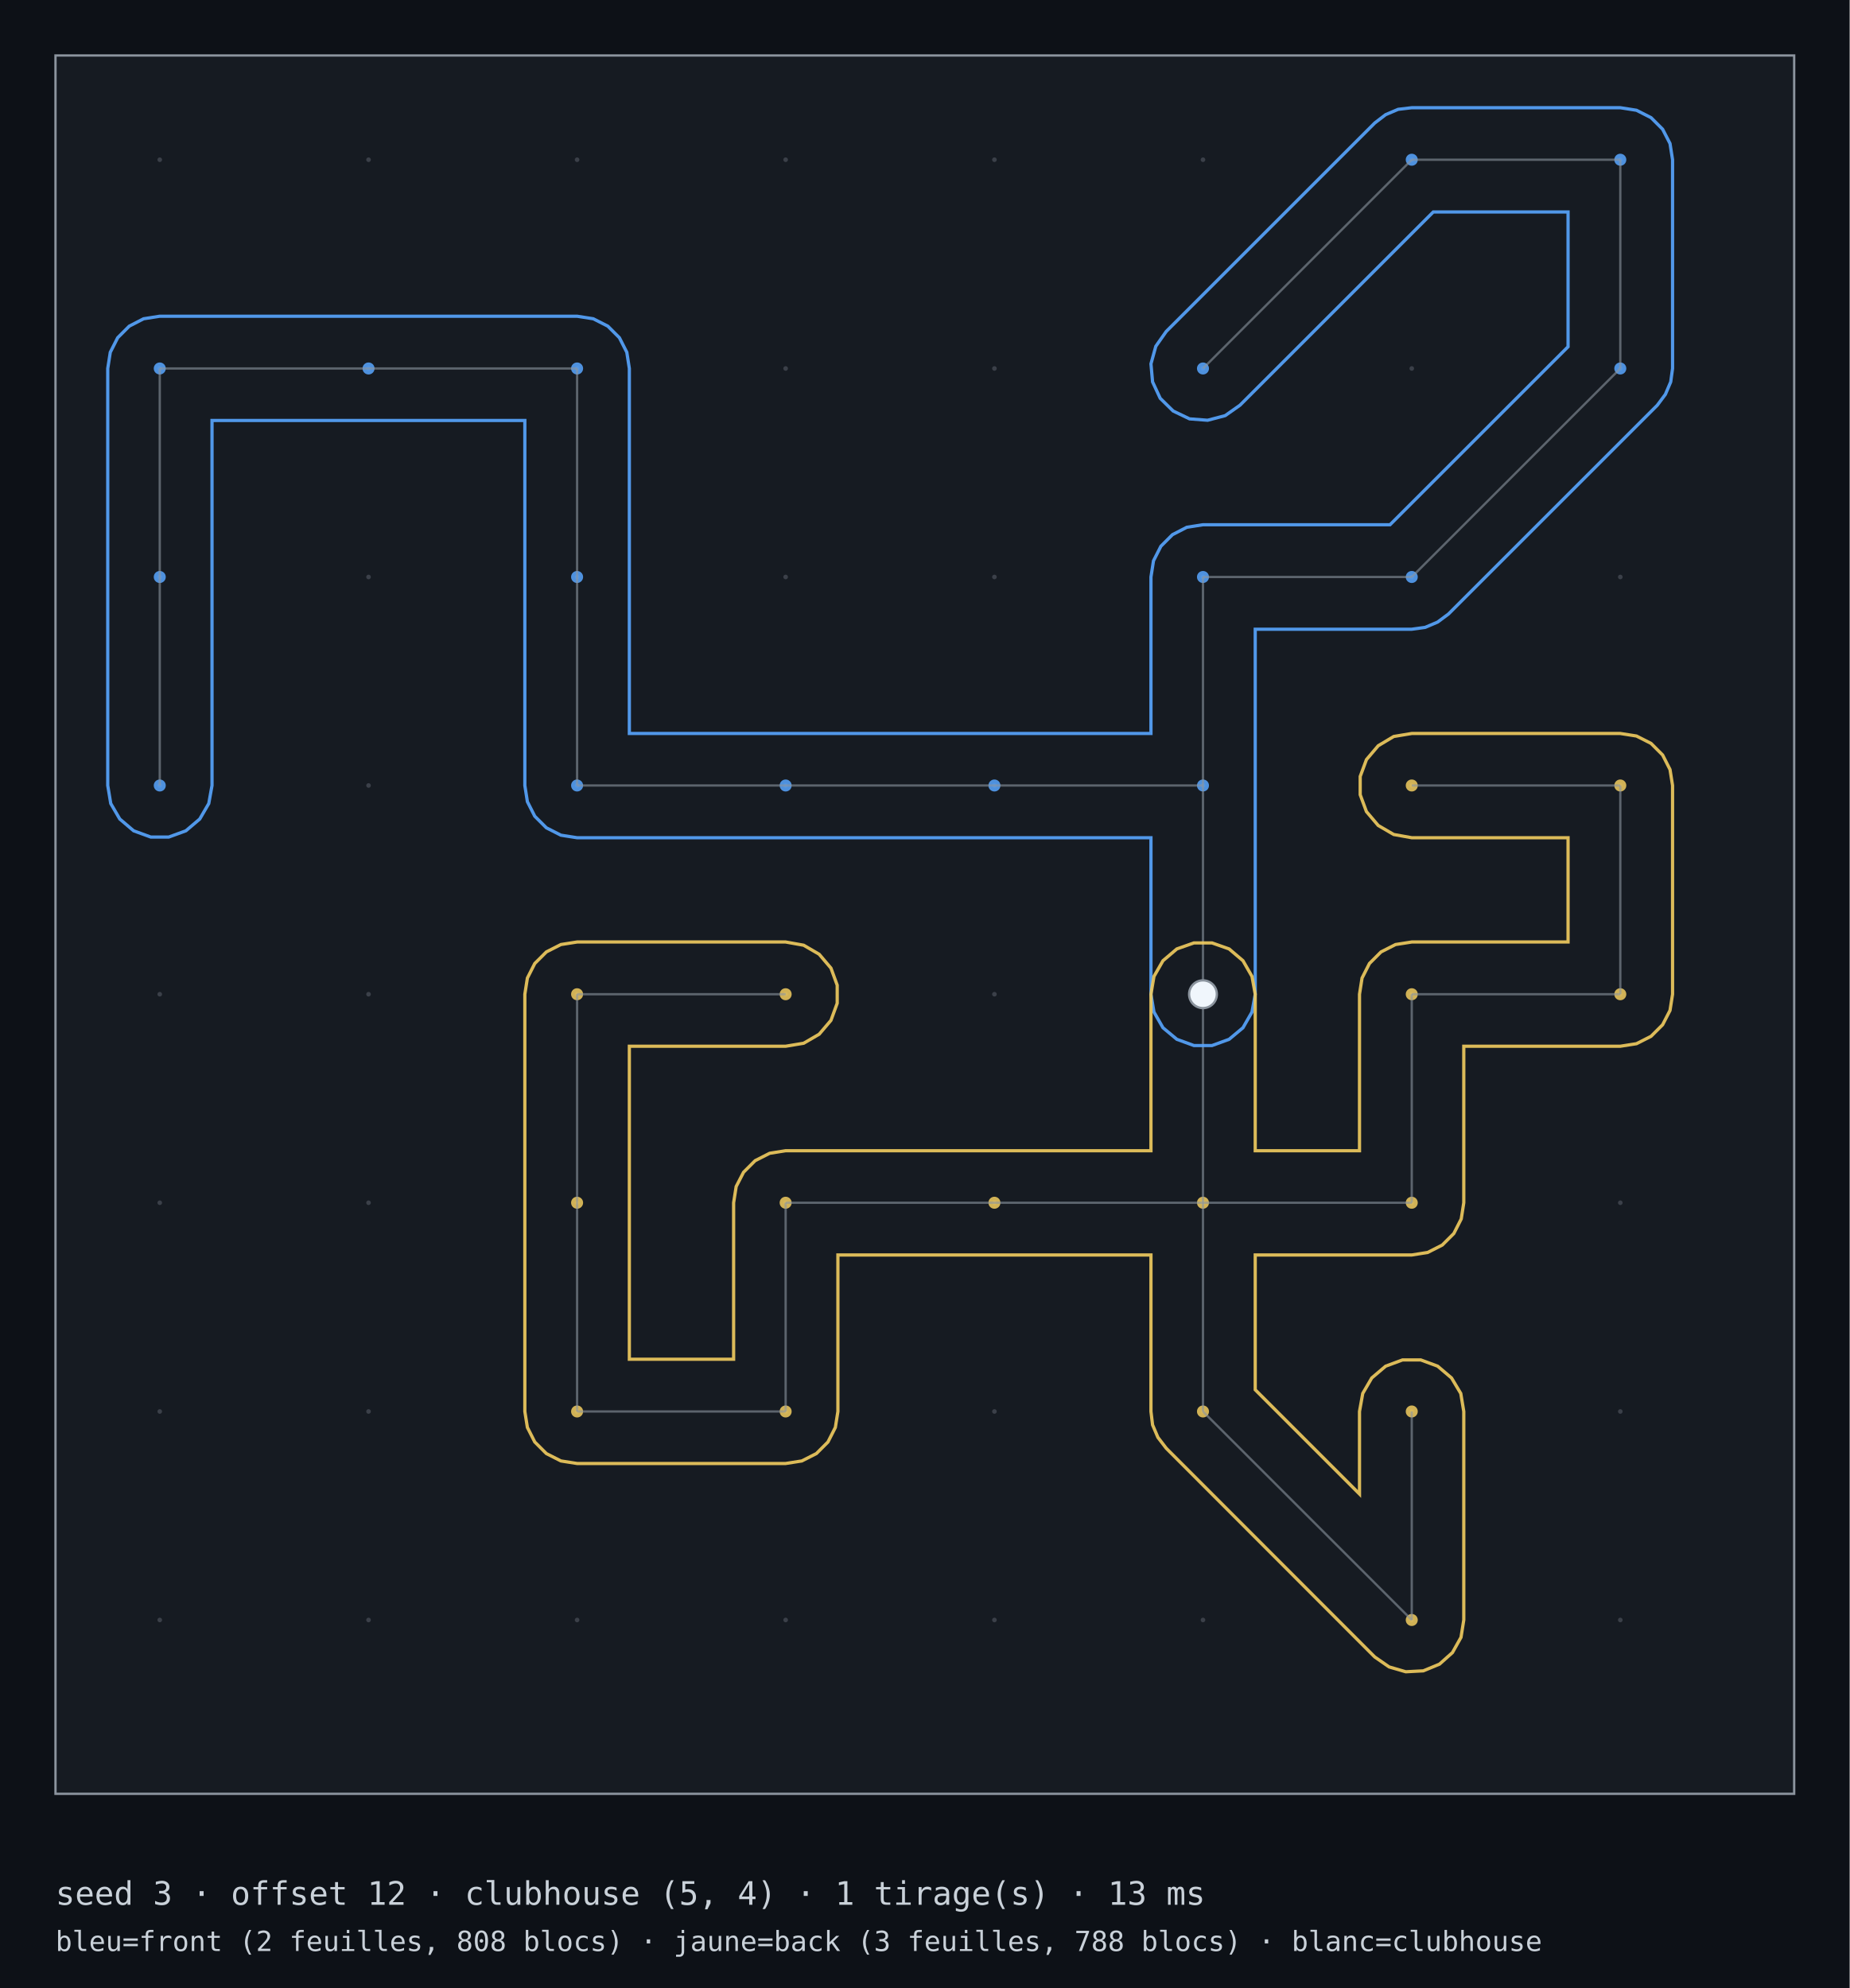
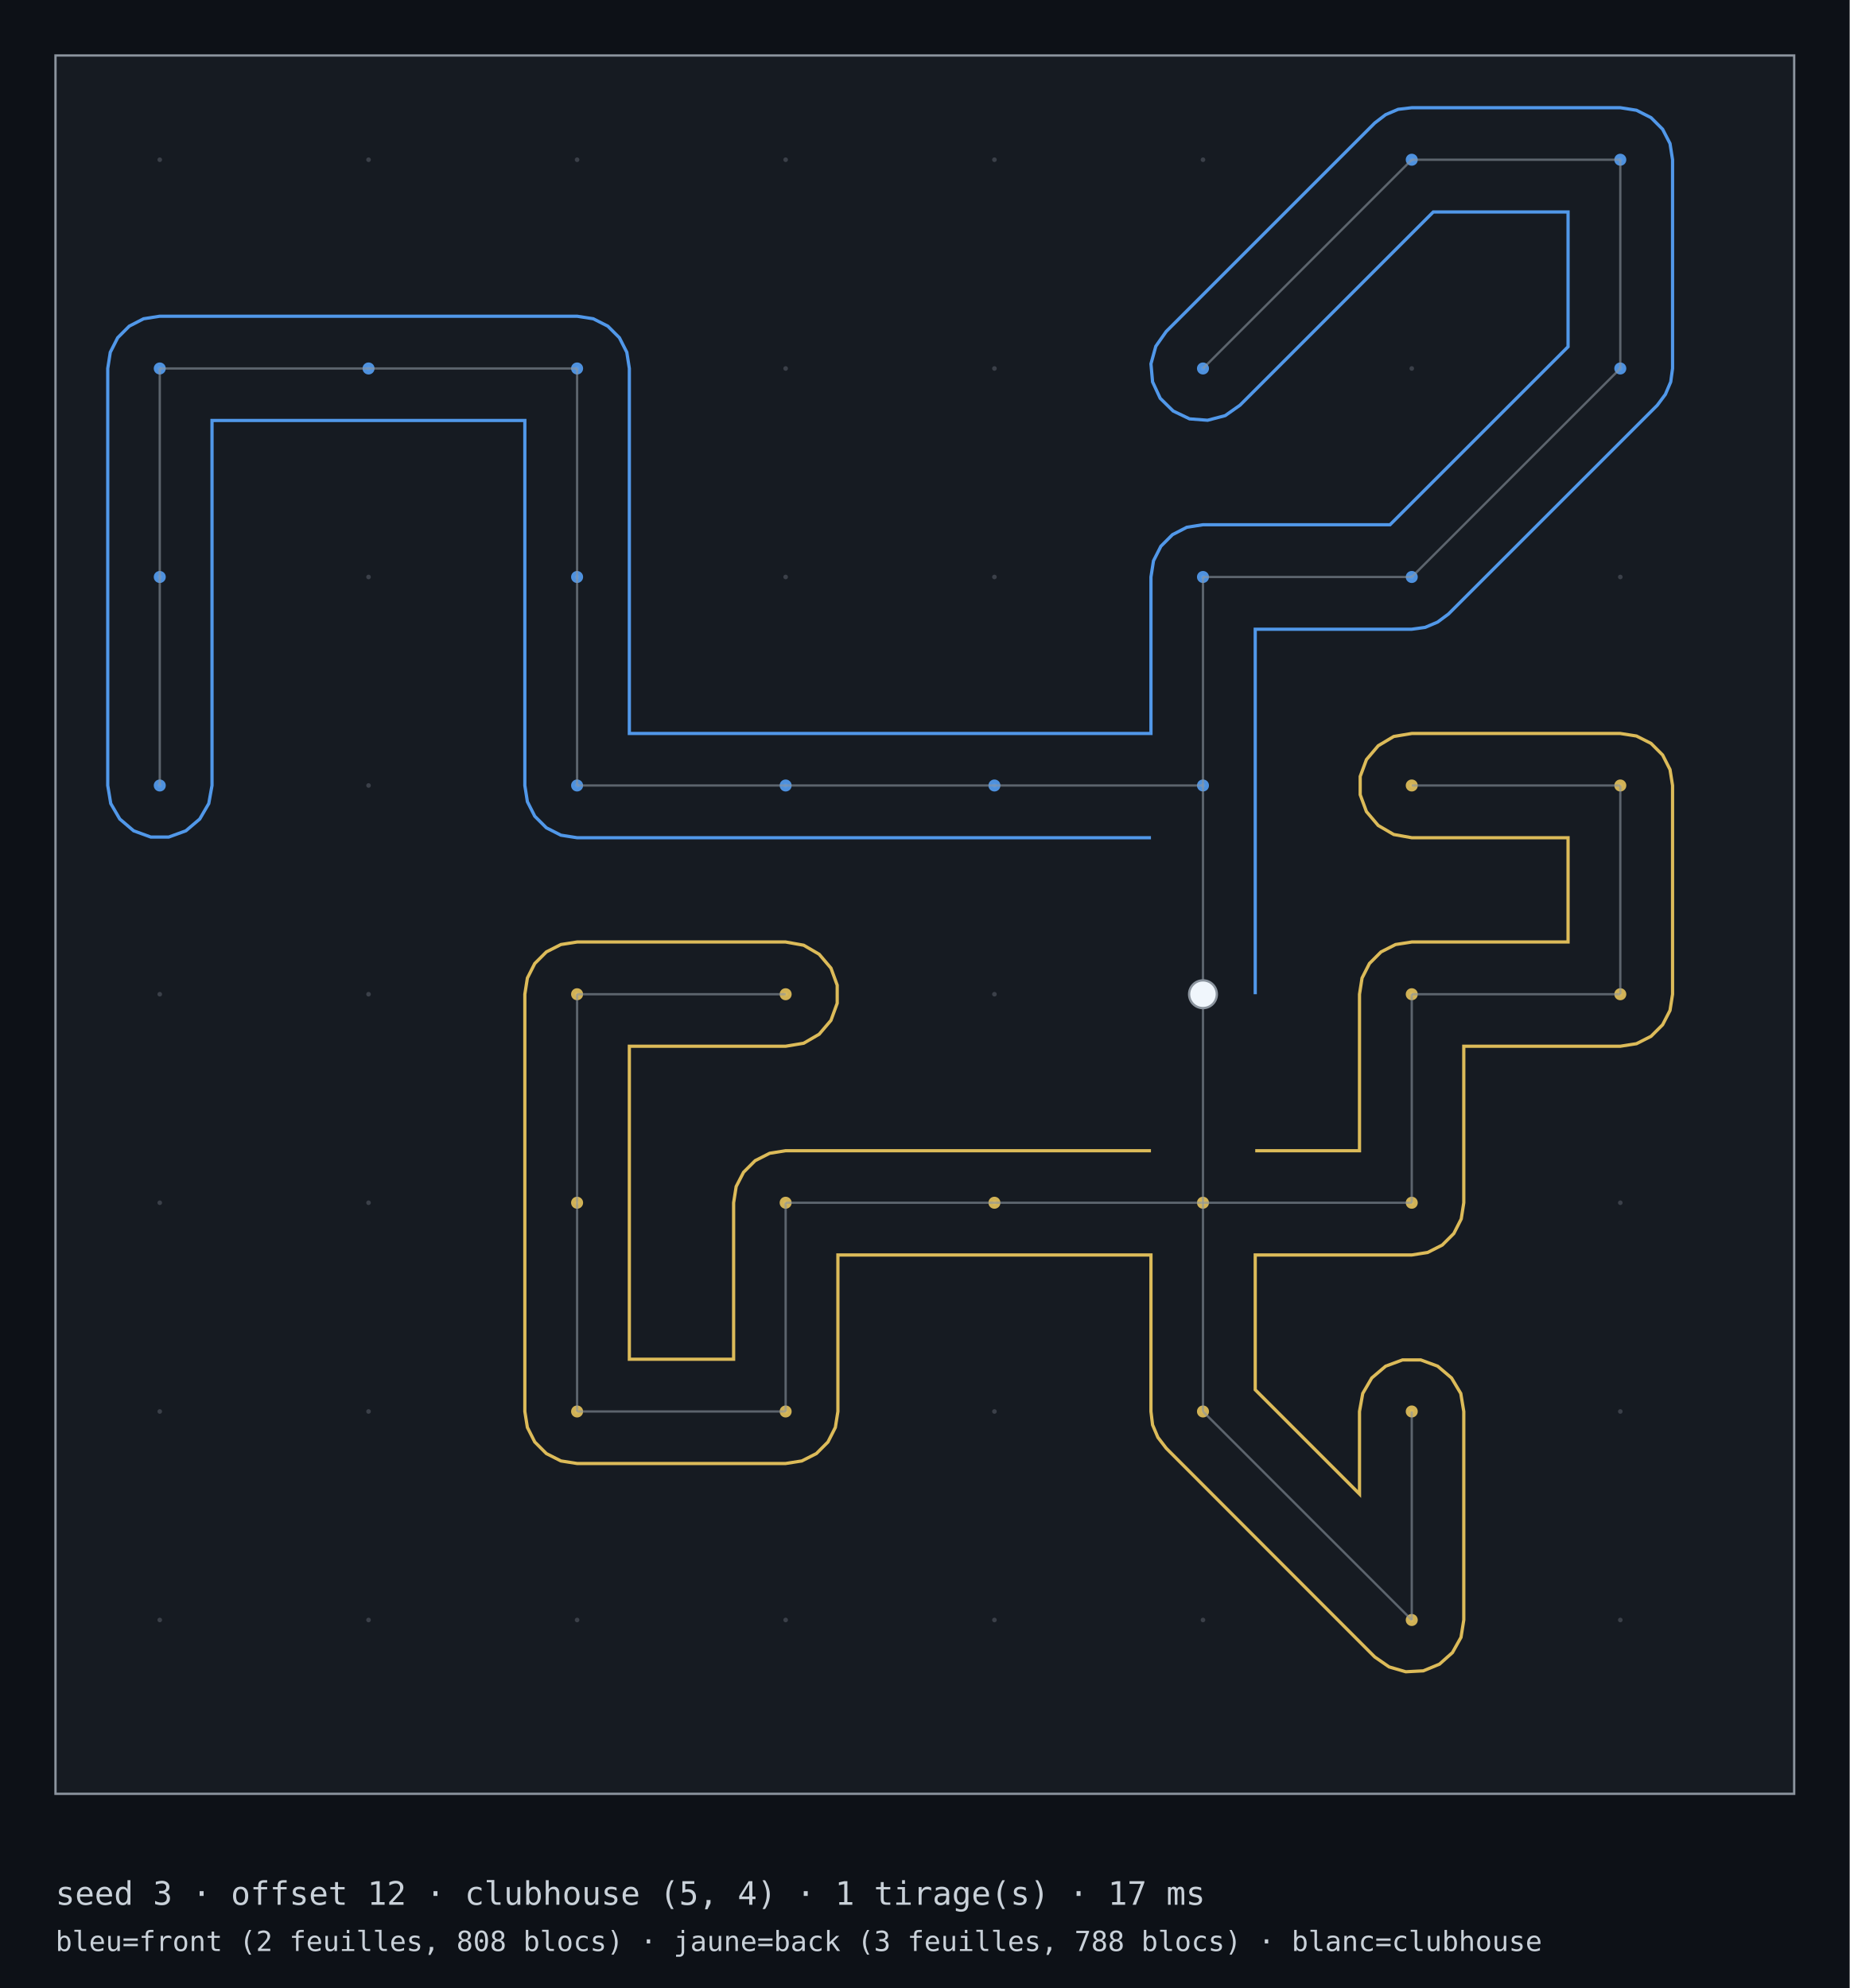
<svg xmlns="http://www.w3.org/2000/svg" width="800" height="860">
  <rect width="100%" height="100%" fill="#0d1117" />
  <rect x="24" y="24" width="752.0" height="752.0" fill="#161b22" stroke="#8b949e" />
  <style>text{font-family:monospace;fill:#c9d1d9}</style>
  <circle cx="69.1" cy="69.1" r="1.0" fill="#3b4049" />
  <circle cx="69.1" cy="159.4" r="1.0" fill="#3b4049" />
  <circle cx="69.1" cy="249.6" r="1.0" fill="#3b4049" />
  <circle cx="69.1" cy="339.8" r="1.0" fill="#3b4049" />
  <circle cx="69.1" cy="430.1" r="1.0" fill="#3b4049" />
  <circle cx="69.1" cy="520.3" r="1.0" fill="#3b4049" />
  <circle cx="69.1" cy="610.6" r="1.0" fill="#3b4049" />
  <circle cx="69.1" cy="700.8" r="1.0" fill="#3b4049" />
  <circle cx="159.4" cy="69.1" r="1.0" fill="#3b4049" />
  <circle cx="159.4" cy="159.4" r="1.0" fill="#3b4049" />
  <circle cx="159.4" cy="249.6" r="1.0" fill="#3b4049" />
  <circle cx="159.4" cy="339.8" r="1.0" fill="#3b4049" />
  <circle cx="159.4" cy="430.1" r="1.0" fill="#3b4049" />
  <circle cx="159.4" cy="520.3" r="1.0" fill="#3b4049" />
  <circle cx="159.4" cy="610.6" r="1.0" fill="#3b4049" />
  <circle cx="159.4" cy="700.8" r="1.0" fill="#3b4049" />
  <circle cx="249.6" cy="69.1" r="1.0" fill="#3b4049" />
  <circle cx="249.6" cy="159.4" r="1.0" fill="#3b4049" />
  <circle cx="249.6" cy="249.6" r="1.0" fill="#3b4049" />
  <circle cx="249.6" cy="339.8" r="1.0" fill="#3b4049" />
  <circle cx="249.6" cy="430.1" r="1.0" fill="#3b4049" />
  <circle cx="249.6" cy="520.3" r="1.0" fill="#3b4049" />
  <circle cx="249.6" cy="610.6" r="1.0" fill="#3b4049" />
  <circle cx="249.6" cy="700.8" r="1.0" fill="#3b4049" />
  <circle cx="339.8" cy="69.1" r="1.0" fill="#3b4049" />
  <circle cx="339.8" cy="159.4" r="1.0" fill="#3b4049" />
  <circle cx="339.8" cy="249.6" r="1.0" fill="#3b4049" />
  <circle cx="339.8" cy="339.8" r="1.0" fill="#3b4049" />
  <circle cx="339.8" cy="430.1" r="1.0" fill="#3b4049" />
  <circle cx="339.8" cy="520.3" r="1.0" fill="#3b4049" />
  <circle cx="339.8" cy="610.6" r="1.0" fill="#3b4049" />
  <circle cx="339.8" cy="700.8" r="1.0" fill="#3b4049" />
  <circle cx="430.1" cy="69.1" r="1.0" fill="#3b4049" />
  <circle cx="430.1" cy="159.4" r="1.0" fill="#3b4049" />
  <circle cx="430.1" cy="249.6" r="1.0" fill="#3b4049" />
  <circle cx="430.1" cy="339.8" r="1.0" fill="#3b4049" />
  <circle cx="430.1" cy="430.1" r="1.0" fill="#3b4049" />
  <circle cx="430.1" cy="520.3" r="1.0" fill="#3b4049" />
  <circle cx="430.1" cy="610.6" r="1.0" fill="#3b4049" />
  <circle cx="430.1" cy="700.8" r="1.0" fill="#3b4049" />
  <circle cx="520.3" cy="69.1" r="1.0" fill="#3b4049" />
  <circle cx="520.3" cy="159.4" r="1.0" fill="#3b4049" />
  <circle cx="520.3" cy="249.6" r="1.0" fill="#3b4049" />
  <circle cx="520.3" cy="339.8" r="1.0" fill="#3b4049" />
  <circle cx="520.3" cy="430.1" r="1.0" fill="#3b4049" />
  <circle cx="520.3" cy="520.3" r="1.0" fill="#3b4049" />
  <circle cx="520.3" cy="610.6" r="1.0" fill="#3b4049" />
  <circle cx="520.3" cy="700.8" r="1.0" fill="#3b4049" />
  <circle cx="610.6" cy="69.1" r="1.0" fill="#3b4049" />
  <circle cx="610.6" cy="159.4" r="1.0" fill="#3b4049" />
  <circle cx="610.6" cy="249.6" r="1.0" fill="#3b4049" />
  <circle cx="610.6" cy="339.8" r="1.0" fill="#3b4049" />
  <circle cx="610.6" cy="430.1" r="1.0" fill="#3b4049" />
  <circle cx="610.6" cy="520.3" r="1.0" fill="#3b4049" />
  <circle cx="610.6" cy="610.6" r="1.0" fill="#3b4049" />
  <circle cx="610.6" cy="700.8" r="1.0" fill="#3b4049" />
  <circle cx="700.8" cy="69.1" r="1.0" fill="#3b4049" />
  <circle cx="700.8" cy="159.4" r="1.0" fill="#3b4049" />
  <circle cx="700.8" cy="249.6" r="1.0" fill="#3b4049" />
  <circle cx="700.8" cy="339.8" r="1.0" fill="#3b4049" />
  <circle cx="700.8" cy="430.1" r="1.0" fill="#3b4049" />
  <circle cx="700.8" cy="520.3" r="1.0" fill="#3b4049" />
  <circle cx="700.8" cy="610.6" r="1.0" fill="#3b4049" />
  <circle cx="700.8" cy="700.8" r="1.0" fill="#3b4049" />
  <circle cx="520.3" cy="339.8" r="2.6" fill="#58a6ff" fill-opacity="0.85" />
  <circle cx="430.1" cy="339.8" r="2.6" fill="#58a6ff" fill-opacity="0.85" />
  <circle cx="520.3" cy="249.6" r="2.6" fill="#58a6ff" fill-opacity="0.85" />
  <circle cx="610.6" cy="249.6" r="2.6" fill="#58a6ff" fill-opacity="0.85" />
  <circle cx="700.8" cy="159.4" r="2.6" fill="#58a6ff" fill-opacity="0.85" />
  <circle cx="700.8" cy="69.1" r="2.6" fill="#58a6ff" fill-opacity="0.85" />
  <circle cx="610.6" cy="69.1" r="2.6" fill="#58a6ff" fill-opacity="0.85" />
  <circle cx="520.3" cy="159.4" r="2.6" fill="#58a6ff" fill-opacity="0.85" />
  <circle cx="339.8" cy="339.8" r="2.6" fill="#58a6ff" fill-opacity="0.85" />
  <circle cx="249.6" cy="339.8" r="2.6" fill="#58a6ff" fill-opacity="0.85" />
  <circle cx="249.6" cy="249.6" r="2.6" fill="#58a6ff" fill-opacity="0.85" />
  <circle cx="249.6" cy="159.4" r="2.6" fill="#58a6ff" fill-opacity="0.85" />
  <circle cx="159.4" cy="159.4" r="2.6" fill="#58a6ff" fill-opacity="0.85" />
  <circle cx="69.1" cy="159.4" r="2.6" fill="#58a6ff" fill-opacity="0.85" />
  <circle cx="69.1" cy="249.6" r="2.6" fill="#58a6ff" fill-opacity="0.85" />
  <circle cx="69.1" cy="339.8" r="2.6" fill="#58a6ff" fill-opacity="0.85" />
  <circle cx="520.3" cy="520.3" r="2.6" fill="#f2cc60" fill-opacity="0.85" />
  <circle cx="610.6" cy="520.3" r="2.6" fill="#f2cc60" fill-opacity="0.85" />
  <circle cx="520.3" cy="610.6" r="2.6" fill="#f2cc60" fill-opacity="0.85" />
  <circle cx="430.1" cy="520.3" r="2.6" fill="#f2cc60" fill-opacity="0.85" />
  <circle cx="339.8" cy="520.3" r="2.6" fill="#f2cc60" fill-opacity="0.85" />
  <circle cx="339.8" cy="610.6" r="2.6" fill="#f2cc60" fill-opacity="0.85" />
  <circle cx="249.6" cy="610.6" r="2.6" fill="#f2cc60" fill-opacity="0.85" />
  <circle cx="249.6" cy="520.3" r="2.6" fill="#f2cc60" fill-opacity="0.85" />
  <circle cx="249.6" cy="430.1" r="2.6" fill="#f2cc60" fill-opacity="0.85" />
  <circle cx="339.8" cy="430.1" r="2.6" fill="#f2cc60" fill-opacity="0.85" />
  <circle cx="610.6" cy="700.8" r="2.6" fill="#f2cc60" fill-opacity="0.85" />
  <circle cx="610.6" cy="610.6" r="2.6" fill="#f2cc60" fill-opacity="0.85" />
  <circle cx="610.6" cy="430.1" r="2.6" fill="#f2cc60" fill-opacity="0.85" />
  <circle cx="700.8" cy="430.1" r="2.6" fill="#f2cc60" fill-opacity="0.85" />
  <circle cx="700.8" cy="339.8" r="2.6" fill="#f2cc60" fill-opacity="0.85" />
  <circle cx="610.6" cy="339.8" r="2.6" fill="#f2cc60" fill-opacity="0.85" />
  <line x1="520.3" y1="430.1" x2="520.3" y2="339.8" stroke="#8b949e" stroke-width="1.0" stroke-opacity="0.6" />
  <line x1="520.3" y1="430.1" x2="520.3" y2="520.3" stroke="#8b949e" stroke-width="1.0" stroke-opacity="0.6" />
  <line x1="520.3" y1="339.8" x2="430.1" y2="339.8" stroke="#8b949e" stroke-width="1.0" stroke-opacity="0.6" />
  <line x1="520.3" y1="520.3" x2="610.6" y2="520.3" stroke="#8b949e" stroke-width="1.0" stroke-opacity="0.6" />
  <line x1="430.1" y1="339.8" x2="339.8" y2="339.8" stroke="#8b949e" stroke-width="1.0" stroke-opacity="0.6" />
  <line x1="610.6" y1="520.3" x2="610.6" y2="430.1" stroke="#8b949e" stroke-width="1.0" stroke-opacity="0.6" />
  <line x1="339.8" y1="339.8" x2="249.6" y2="339.8" stroke="#8b949e" stroke-width="1.0" stroke-opacity="0.6" />
  <line x1="610.6" y1="430.1" x2="700.8" y2="430.1" stroke="#8b949e" stroke-width="1.0" stroke-opacity="0.6" />
  <line x1="249.6" y1="339.8" x2="249.6" y2="249.6" stroke="#8b949e" stroke-width="1.0" stroke-opacity="0.6" />
  <line x1="700.8" y1="430.1" x2="700.8" y2="339.8" stroke="#8b949e" stroke-width="1.0" stroke-opacity="0.6" />
  <line x1="249.6" y1="249.6" x2="249.6" y2="159.4" stroke="#8b949e" stroke-width="1.0" stroke-opacity="0.6" />
  <line x1="700.8" y1="339.8" x2="610.6" y2="339.8" stroke="#8b949e" stroke-width="1.0" stroke-opacity="0.6" />
  <line x1="249.6" y1="159.4" x2="159.4" y2="159.4" stroke="#8b949e" stroke-width="1.0" stroke-opacity="0.6" />
  <line x1="159.4" y1="159.4" x2="69.1" y2="159.4" stroke="#8b949e" stroke-width="1.0" stroke-opacity="0.6" />
  <line x1="520.3" y1="520.3" x2="520.3" y2="610.6" stroke="#8b949e" stroke-width="1.0" stroke-opacity="0.6" />
  <line x1="69.1" y1="159.4" x2="69.1" y2="249.6" stroke="#8b949e" stroke-width="1.0" stroke-opacity="0.6" />
  <line x1="520.3" y1="610.6" x2="610.6" y2="700.8" stroke="#8b949e" stroke-width="1.0" stroke-opacity="0.6" />
  <line x1="69.1" y1="249.6" x2="69.1" y2="339.8" stroke="#8b949e" stroke-width="1.0" stroke-opacity="0.6" />
  <line x1="610.6" y1="700.8" x2="610.6" y2="610.6" stroke="#8b949e" stroke-width="1.0" stroke-opacity="0.6" />
  <line x1="520.3" y1="339.8" x2="520.3" y2="249.6" stroke="#8b949e" stroke-width="1.0" stroke-opacity="0.6" />
  <line x1="520.3" y1="520.3" x2="430.1" y2="520.3" stroke="#8b949e" stroke-width="1.0" stroke-opacity="0.6" />
  <line x1="520.3" y1="249.6" x2="610.6" y2="249.6" stroke="#8b949e" stroke-width="1.0" stroke-opacity="0.6" />
  <line x1="430.1" y1="520.3" x2="339.8" y2="520.3" stroke="#8b949e" stroke-width="1.0" stroke-opacity="0.6" />
  <line x1="610.6" y1="249.6" x2="700.8" y2="159.4" stroke="#8b949e" stroke-width="1.0" stroke-opacity="0.6" />
  <line x1="339.8" y1="520.3" x2="339.8" y2="610.6" stroke="#8b949e" stroke-width="1.0" stroke-opacity="0.6" />
  <line x1="700.8" y1="159.4" x2="700.8" y2="69.1" stroke="#8b949e" stroke-width="1.0" stroke-opacity="0.6" />
  <line x1="339.8" y1="610.6" x2="249.6" y2="610.6" stroke="#8b949e" stroke-width="1.0" stroke-opacity="0.6" />
  <line x1="700.8" y1="69.1" x2="610.6" y2="69.1" stroke="#8b949e" stroke-width="1.0" stroke-opacity="0.6" />
  <line x1="249.6" y1="610.6" x2="249.6" y2="520.3" stroke="#8b949e" stroke-width="1.0" stroke-opacity="0.6" />
  <line x1="610.6" y1="69.1" x2="520.3" y2="159.4" stroke="#8b949e" stroke-width="1.0" stroke-opacity="0.6" />
  <line x1="249.6" y1="520.3" x2="249.6" y2="430.1" stroke="#8b949e" stroke-width="1.0" stroke-opacity="0.6" />
  <line x1="249.6" y1="430.1" x2="339.8" y2="430.1" stroke="#8b949e" stroke-width="1.0" stroke-opacity="0.6" />
-   <polygon points="497.8,430.1 499.1,437.8 503.0,444.6 509.0,449.6 516.4,452.3 524.2,452.3 531.6,449.6 537.6,444.6 541.5,437.8 542.9,430.1 542.9,272.2 610.6,272.2 616.4,271.4 621.8,269.1 626.5,265.6 716.8,175.3 720.3,170.6 722.6,165.2 723.4,159.4 723.4,69.1 722.3,62.1 719.1,55.9 714.1,50.9 707.8,47.7 700.8,46.6 610.6,46.6 604.7,47.3 599.3,49.6 594.6,53.2 504.4,143.4 499.9,149.8 497.8,157.4 498.5,165.2 501.8,172.3 507.4,177.8 514.5,181.2 522.3,181.8 529.9,179.8 536.3,175.3 619.9,91.7 678.2,91.7 678.2,150.0 601.2,227.0 520.3,227.0 513.3,228.1 507.1,231.3 502.1,236.3 498.9,242.6 497.8,249.6 497.8,317.3 272.2,317.3 272.2,159.4 271.1,152.4 267.9,146.1 262.9,141.1 256.6,137.9 249.6,136.8 69.1,136.8 62.1,137.9 55.9,141.1 50.9,146.1 47.7,152.4 46.6,159.4 46.6,339.8 47.9,347.6 51.8,354.3 57.8,359.4 65.2,362.1 73.0,362.1 80.4,359.4 86.4,354.3 90.3,347.6 91.7,339.8 91.7,181.9 227.0,181.9 227.0,339.8 228.1,346.8 231.3,353.1 236.3,358.1 242.6,361.3 249.6,362.4 497.8,362.4" fill="none" stroke="#58a6ff" stroke-width="1.4" stroke-opacity="0.9" />
-   <polygon points="542.9,430.1 541.5,422.4 537.6,415.6 531.6,410.5 524.2,407.9 516.4,407.9 509.0,410.5 503.0,415.6 499.1,422.4 497.8,430.1 497.8,497.8 339.8,497.8 332.9,498.9 326.6,502.1 321.6,507.1 318.4,513.3 317.3,520.3 317.3,588.0 272.2,588.0 272.2,452.6 339.8,452.6 347.6,451.3 354.3,447.4 359.4,441.4 362.1,434.0 362.1,426.2 359.4,418.8 354.3,412.8 347.6,408.9 339.8,407.5 249.6,407.5 242.6,408.6 236.3,411.8 231.3,416.8 228.1,423.1 227.0,430.1 227.0,610.6 228.1,617.5 231.3,623.8 236.3,628.8 242.6,632.0 249.6,633.1 339.8,633.1 346.8,632.0 353.1,628.8 358.1,623.8 361.3,617.5 362.4,610.6 362.4,542.9 497.8,542.9 497.8,610.6 498.5,616.4 500.8,621.8 504.4,626.5 594.6,716.8 600.8,721.1 608.0,723.2 615.6,722.8 622.6,719.9 628.2,714.9 631.9,708.3 633.1,700.8 633.1,610.6 631.8,602.8 627.8,596.1 621.8,591.0 614.5,588.3 606.6,588.3 599.3,591.0 593.3,596.1 589.4,602.8 588.0,610.6 588.0,646.3 542.9,601.2 542.9,542.9 610.6,542.9 617.5,541.8 623.8,538.6 628.8,533.6 632.0,527.3 633.1,520.3 633.1,452.6 700.8,452.6 707.8,451.5 714.1,448.3 719.1,443.3 722.3,437.1 723.4,430.1 723.4,339.8 722.3,332.9 719.1,326.6 714.1,321.6 707.8,318.4 700.8,317.3 610.6,317.3 602.8,318.6 596.1,322.6 591.0,328.6 588.3,335.9 588.3,343.8 591.0,351.1 596.1,357.1 602.8,361.0 610.6,362.4 678.2,362.4 678.2,407.5 610.6,407.5 603.6,408.6 597.3,411.8 592.3,416.8 589.1,423.1 588.0,430.1 588.0,497.8 542.9,497.8" fill="none" stroke="#f2cc60" stroke-width="1.4" stroke-opacity="0.9" />
+   <polyline points="542.9,430.1 542.9,272.2 610.6,272.2 616.4,271.4 621.8,269.1 626.5,265.6 716.8,175.3 720.3,170.6 722.6,165.2 723.4,159.4 723.4,69.1 722.3,62.1 719.1,55.9 714.1,50.9 707.8,47.7 700.8,46.6 610.6,46.6 604.7,47.3 599.3,49.6 594.6,53.2 504.4,143.4 499.9,149.8 497.8,157.4 498.5,165.2 501.8,172.3 507.4,177.8 514.5,181.2 522.3,181.8 529.9,179.8 536.3,175.3 619.9,91.7 678.2,91.7 678.2,150.0 601.2,227.0 520.3,227.0 513.3,228.1 507.1,231.3 502.1,236.3 498.9,242.6 497.8,249.6 497.8,317.3 272.2,317.3 272.2,159.4 271.1,152.4 267.9,146.1 262.9,141.1 256.6,137.9 249.6,136.8 69.1,136.8 62.1,137.9 55.9,141.1 50.9,146.1 47.7,152.4 46.6,159.4 46.6,339.8 47.9,347.6 51.8,354.3 57.8,359.4 65.2,362.1 73.0,362.1 80.4,359.4 86.4,354.3 90.3,347.6 91.7,339.8 91.7,181.9 227.0,181.9 227.0,339.8 228.1,346.8 231.3,353.1 236.3,358.1 242.6,361.3 249.6,362.4 497.8,362.4" fill="none" stroke="#58a6ff" stroke-width="1.4" stroke-opacity="0.9" />
+   <polyline points="497.8,497.8 339.8,497.8 332.9,498.9 326.6,502.1 321.6,507.1 318.4,513.3 317.3,520.3 317.3,588.0 272.2,588.0 272.2,452.6 339.8,452.6 347.6,451.3 354.3,447.4 359.4,441.4 362.1,434.0 362.1,426.2 359.4,418.8 354.3,412.8 347.6,408.9 339.8,407.5 249.6,407.5 242.6,408.6 236.3,411.8 231.3,416.8 228.1,423.1 227.0,430.1 227.0,610.6 228.1,617.5 231.3,623.8 236.3,628.8 242.6,632.0 249.6,633.1 339.8,633.1 346.8,632.0 353.1,628.8 358.1,623.8 361.3,617.5 362.4,610.6 362.4,542.9 497.8,542.9 497.8,610.6 498.5,616.4 500.8,621.8 504.4,626.5 594.6,716.8 600.8,721.1 608.0,723.2 615.6,722.8 622.6,719.9 628.2,714.9 631.9,708.3 633.1,700.8 633.1,610.6 631.8,602.8 627.8,596.1 621.8,591.0 614.5,588.3 606.6,588.3 599.3,591.0 593.3,596.1 589.4,602.8 588.0,610.6 588.0,646.3 542.9,601.2 542.9,542.9 610.6,542.9 617.5,541.8 623.8,538.6 628.8,533.6 632.0,527.3 633.1,520.3 633.1,452.6 700.8,452.6 707.8,451.5 714.1,448.3 719.1,443.3 722.3,437.1 723.4,430.1 723.4,339.8 722.3,332.9 719.1,326.6 714.1,321.6 707.8,318.4 700.8,317.3 610.6,317.3 602.8,318.6 596.1,322.6 591.0,328.6 588.3,335.9 588.3,343.8 591.0,351.1 596.1,357.1 602.8,361.0 610.6,362.4 678.2,362.4 678.2,407.5 610.6,407.5 603.6,408.6 597.3,411.8 592.3,416.8 589.1,423.1 588.0,430.1 588.0,497.8 542.9,497.8" fill="none" stroke="#f2cc60" stroke-width="1.4" stroke-opacity="0.9" />
  <circle cx="520.3" cy="430.1" r="6" fill="#f0f6fc" stroke="#8b949e" />
-   <text x="24" y="824" font-size="14">seed 3 · offset 12 · clubhouse (5, 4) · 1 tirage(s) · 13 ms</text>
+   <text x="24" y="824" font-size="14">seed 3 · offset 12 · clubhouse (5, 4) · 1 tirage(s) · 17 ms</text>
  <text x="24" y="844" font-size="12">bleu=front (2 feuilles, 808 blocs) · jaune=back (3 feuilles, 788 blocs) · blanc=clubhouse</text>
</svg>
